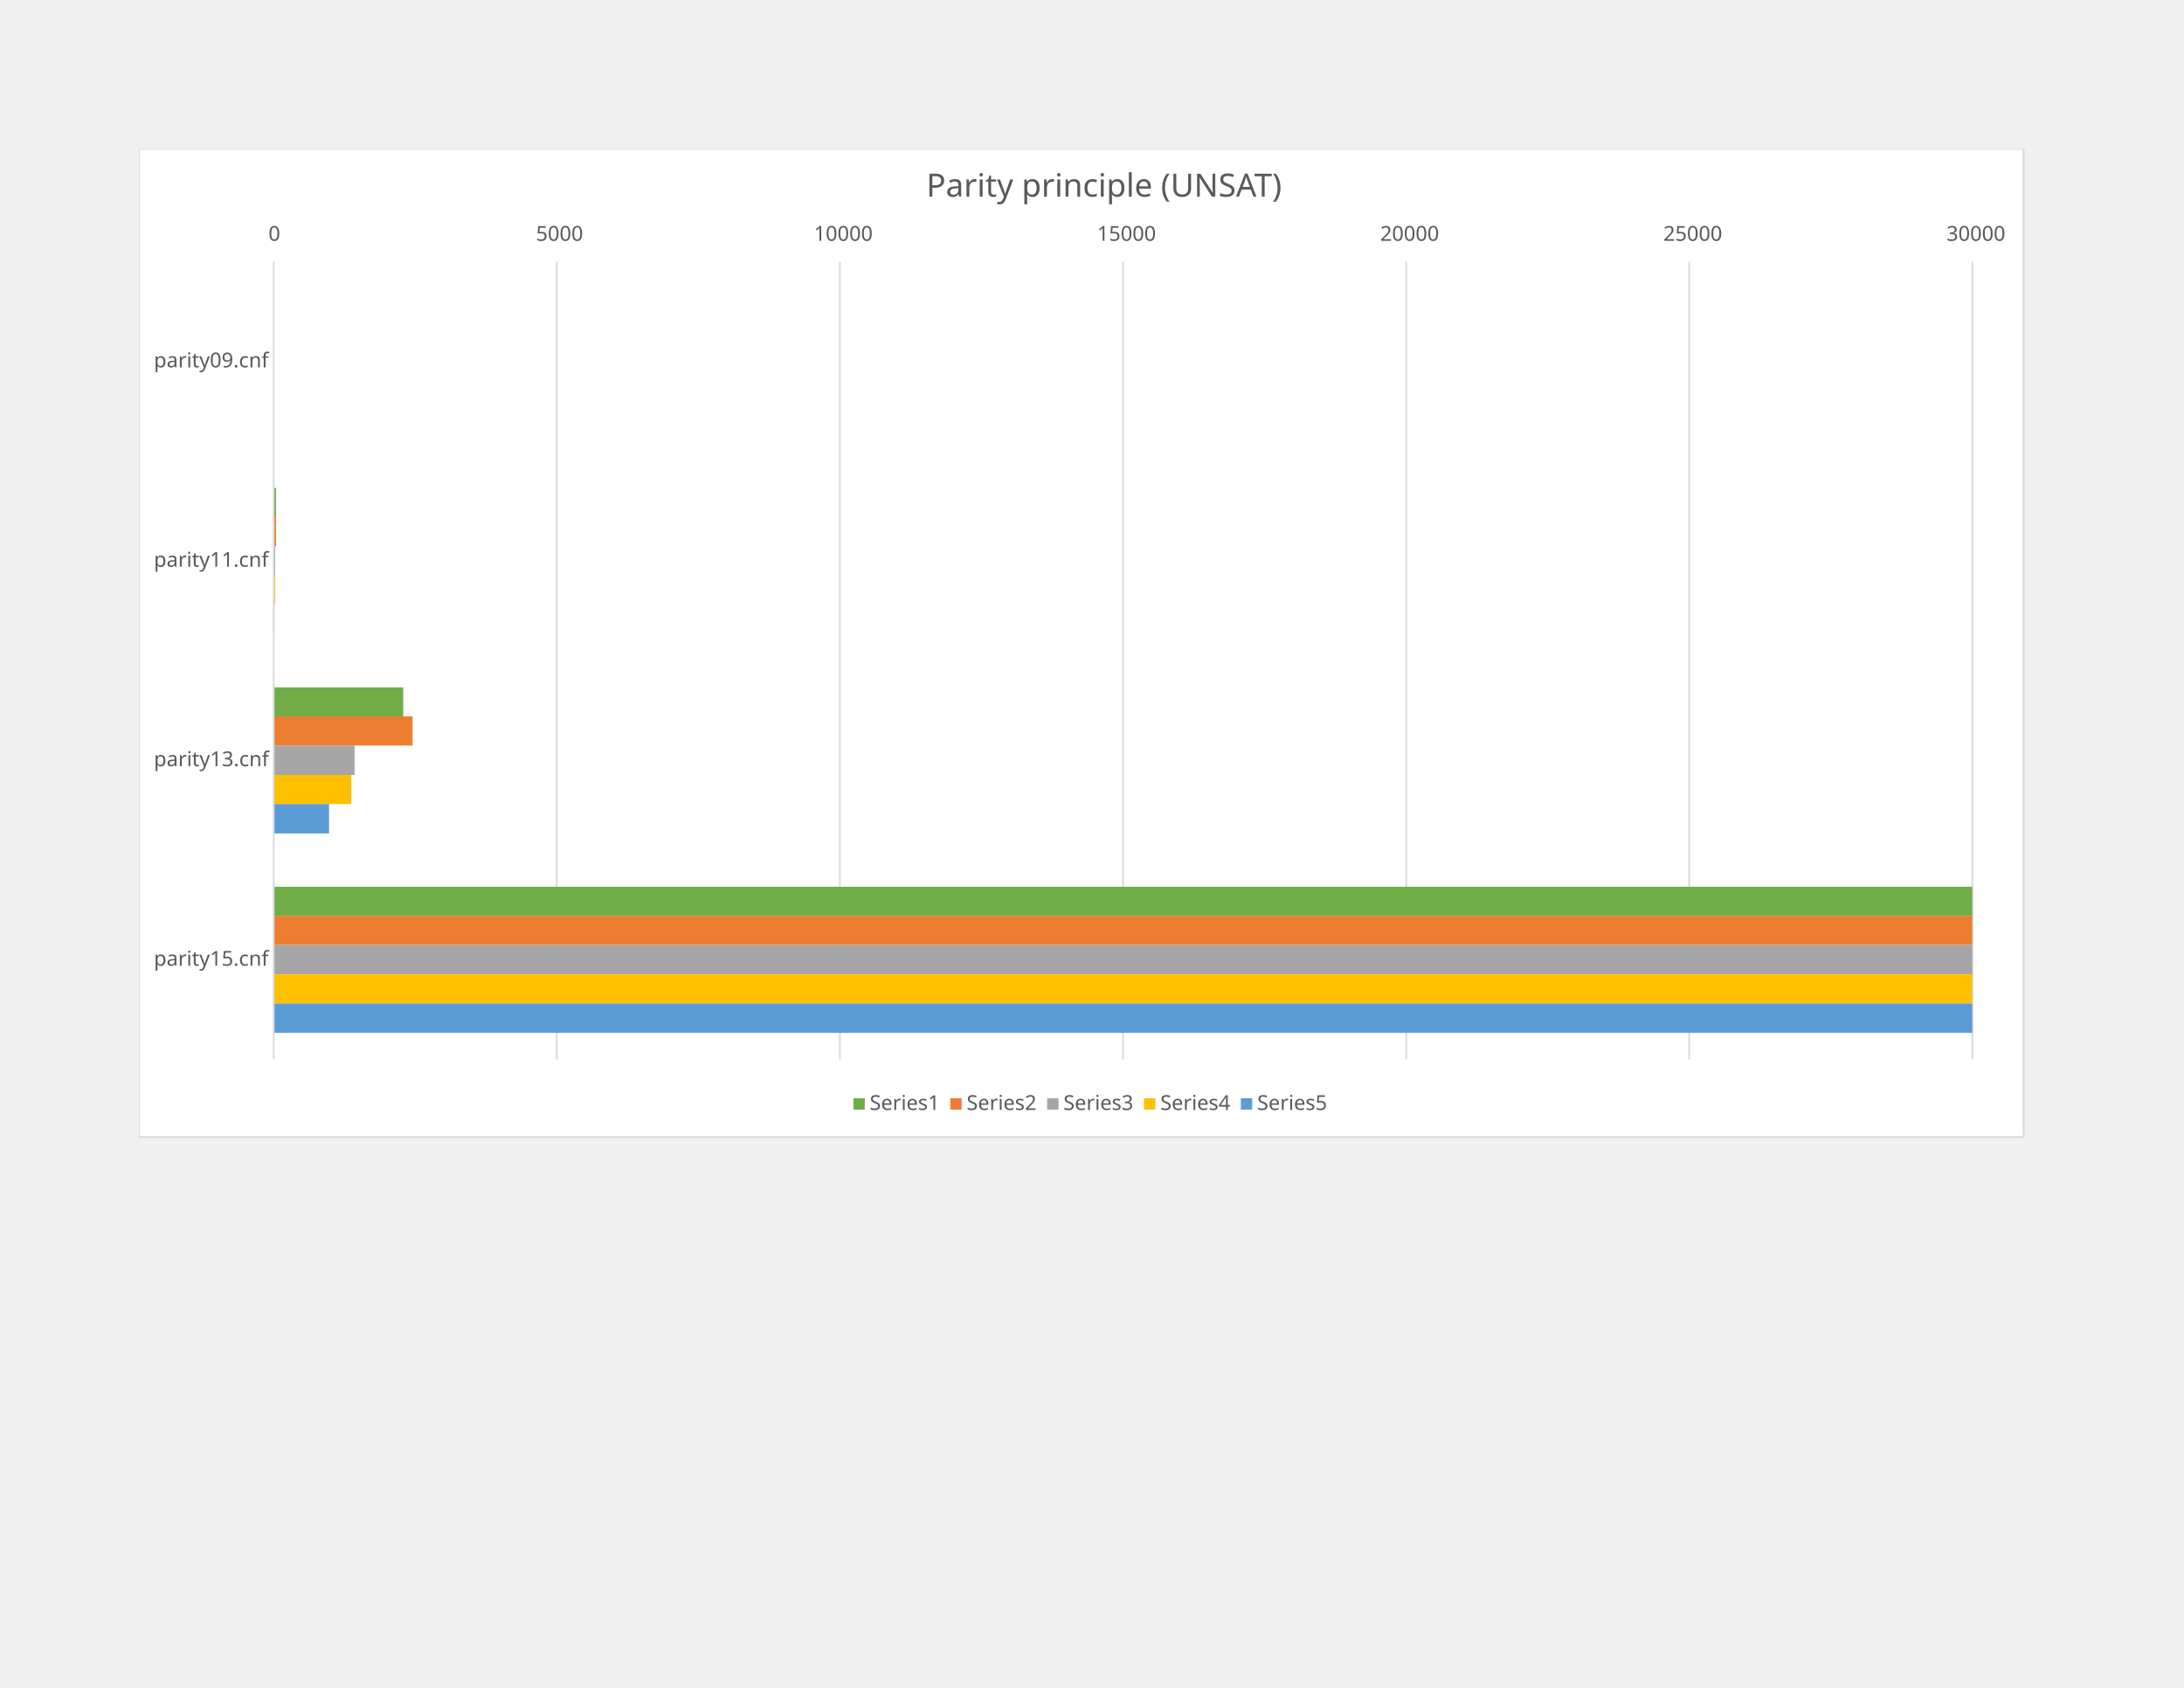
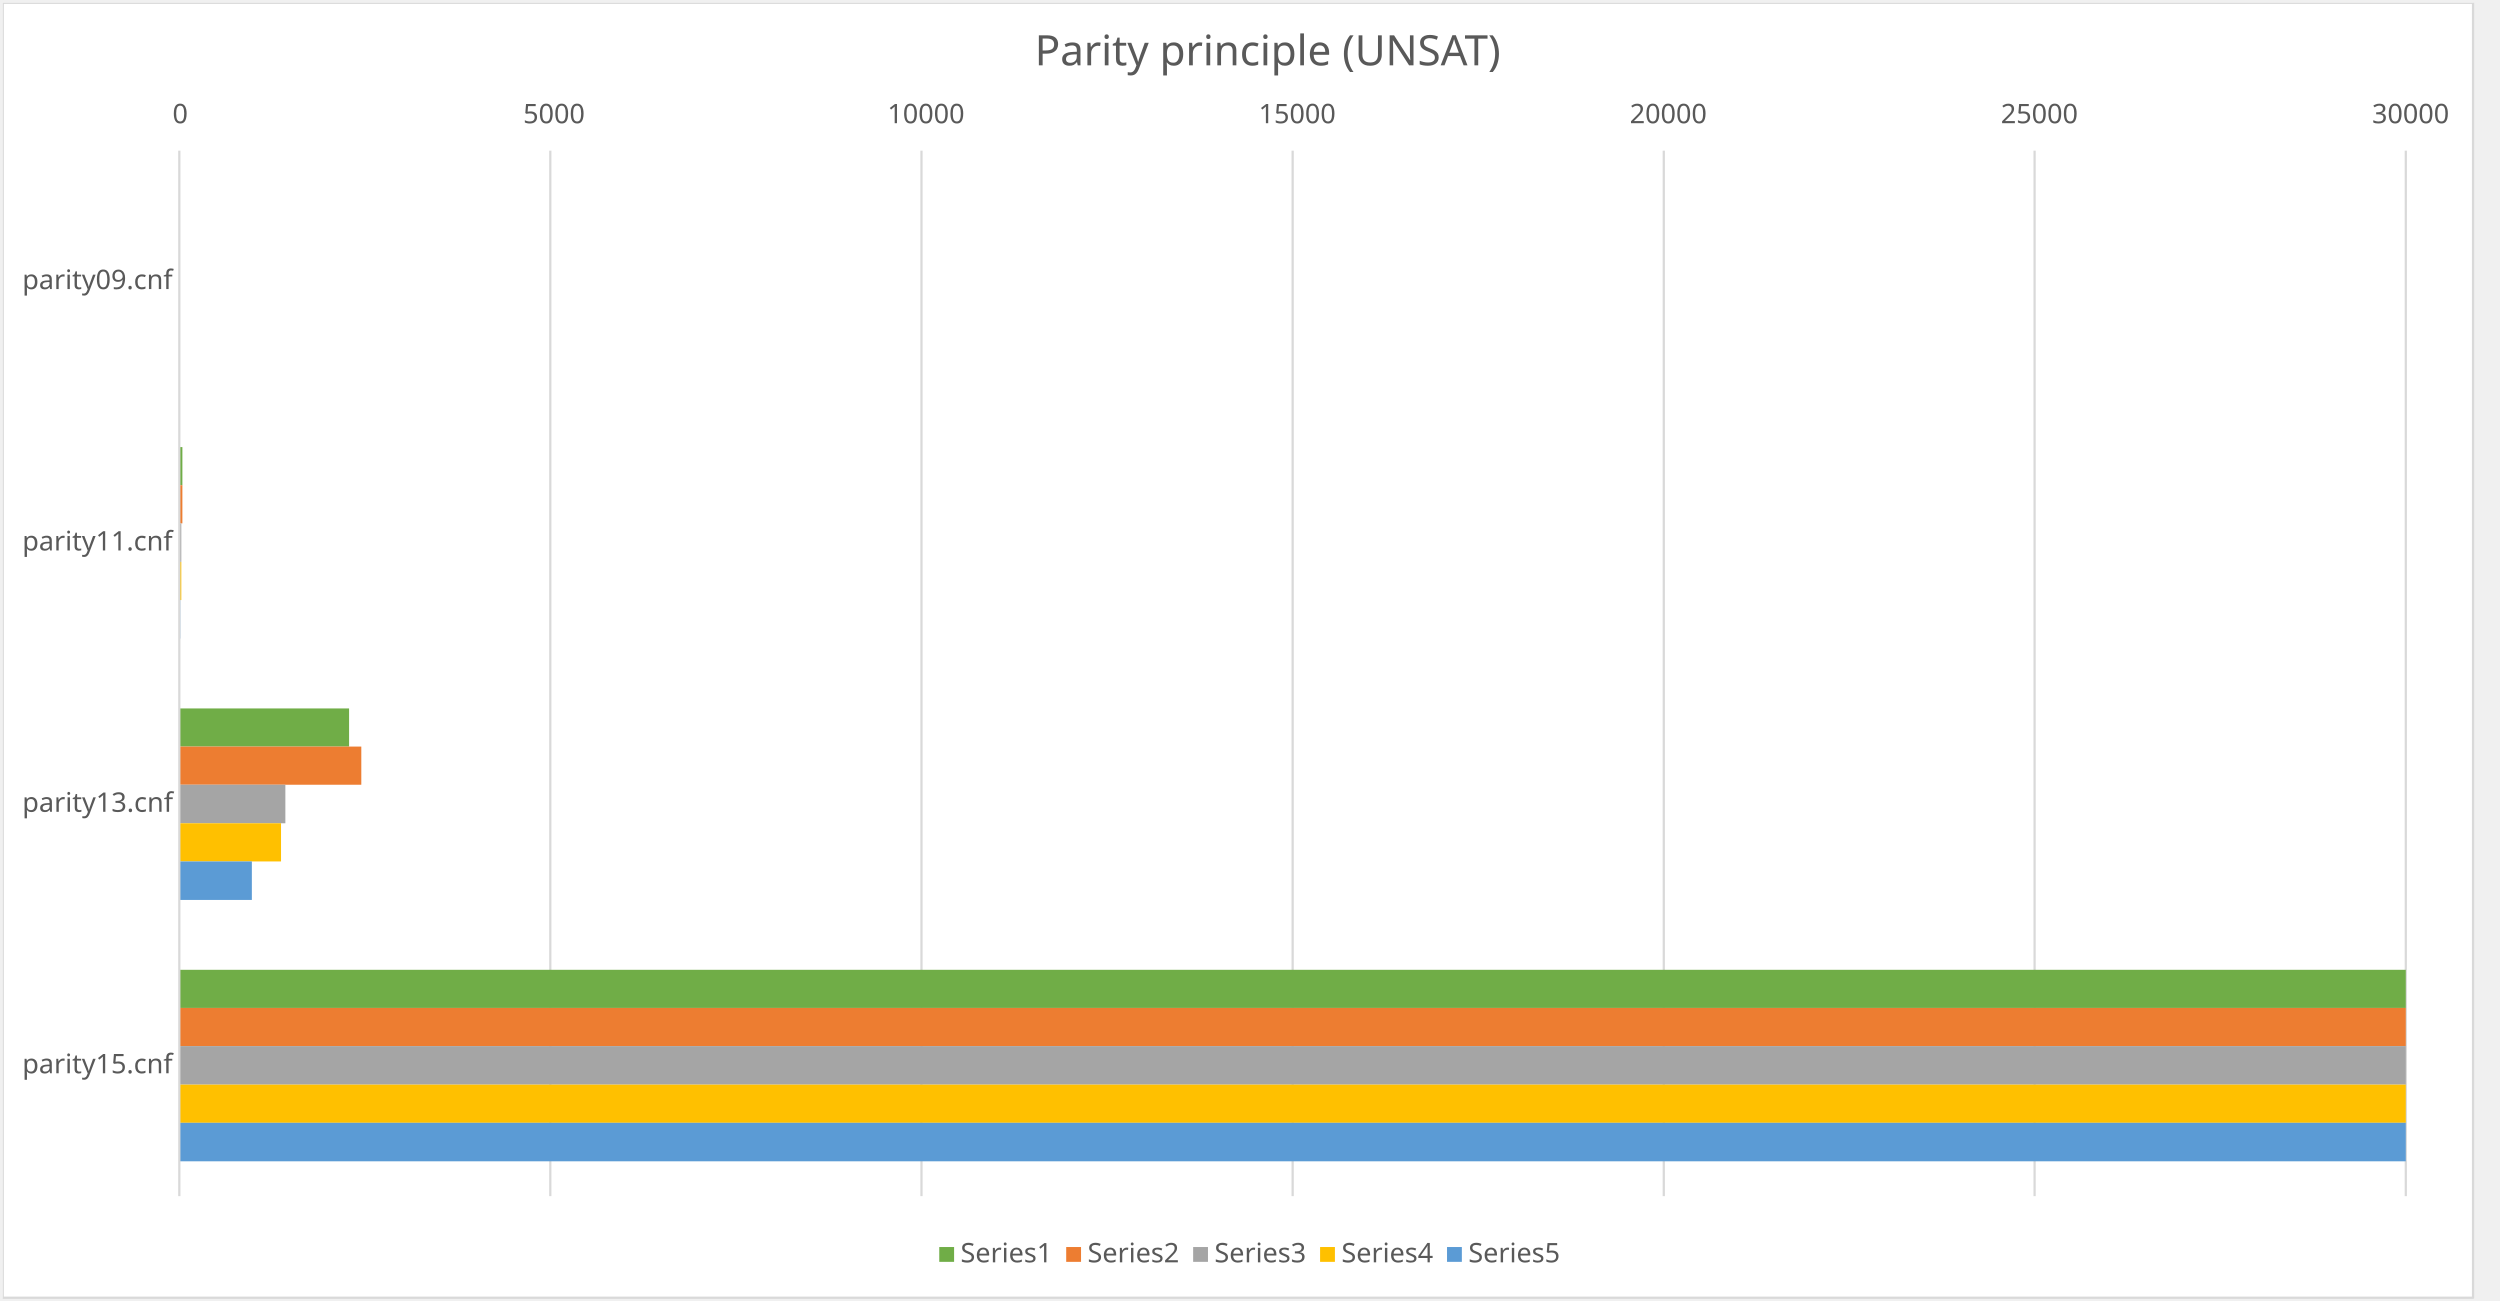
- <svg xmlns="http://www.w3.org/2000/svg" version="1.1" width="792" height="612" viewBox="0 0 792 612">
+ <svg xmlns="http://www.w3.org/2000/svg" version="1.1" viewBox="49.64 53.22 691.66 359.82">
  <defs>
    <clipPath id="clip_1">
      <path transform="matrix(1,0,0,-1,0,612)" d="M50.4 197.04H736.8V558H50.4Z" clip-rule="evenodd" />
    </clipPath>
    <clipPath id="clip_2">
      <path transform="matrix(1,0,0,-1,0,612)" d="M50.4 197.04H736.8V558H50.4Z" clip-rule="evenodd" />
    </clipPath>
    <clipPath id="clip_3">
      <path transform="matrix(1,0,0,-1,0,612)" d="M50.4 199.8H733.8V558H50.4Z" clip-rule="evenodd" />
    </clipPath>
    <clipPath id="clip_4">
      <path transform="matrix(1,0,0,-1,0,612)" d="M50.4 199.8H733.8V558H50.4Z" clip-rule="evenodd" />
    </clipPath>
    <clipPath id="clip_5">
      <path transform="matrix(1,0,0,-1,0,612)" d="M50.4 199.8H733.8V558H50.4Z" clip-rule="evenodd" />
    </clipPath>
    <clipPath id="clip_6">
      <path transform="matrix(1,0,0,-1,0,612)" d="M50.4 199.8H733.8V558H50.4Z" clip-rule="evenodd" />
    </clipPath>
    <clipPath id="clip_7">
      <path transform="matrix(1,0,0,-1,0,612)" d="M50.4 199.8H733.8V558H50.4Z" clip-rule="evenodd" />
    </clipPath>
    <clipPath id="clip_8">
      <path transform="matrix(1,0,0,-1,0,612)" d="M50.4 199.8H733.8V558H50.4Z" clip-rule="evenodd" />
    </clipPath>
    <clipPath id="clip_9">
      <path transform="matrix(1,0,0,-1,0,612)" d="M50.4 199.8H733.8V558H50.4Z" clip-rule="evenodd" />
    </clipPath>
    <clipPath id="clip_10">
      <path transform="matrix(1,0,0,-1,0,612)" d="M50.4 199.8H733.8V558H50.4Z" clip-rule="evenodd" />
    </clipPath>
    <clipPath id="clip_11">
      <path transform="matrix(1,0,0,-1,0,612)" d="M50.4 199.8H733.8V558H50.4Z" clip-rule="evenodd" />
    </clipPath>
    <clipPath id="clip_12">
      <path transform="matrix(1,0,0,-1,0,612)" d="M50.4 199.8H733.8V558H50.4Z" clip-rule="evenodd" />
    </clipPath>
    <clipPath id="clip_13">
      <path transform="matrix(1,0,0,-1,0,612)" d="M50.4 199.8H733.8V558H50.4Z" clip-rule="evenodd" />
    </clipPath>
    <clipPath id="clip_14">
      <path transform="matrix(1,0,0,-1,0,612)" d="M50.4 199.8H733.8V558H50.4Z" clip-rule="evenodd" />
    </clipPath>
    <clipPath id="clip_15">
      <path transform="matrix(1,0,0,-1,0,612)" d="M50.4 199.8H733.8V558H50.4Z" clip-rule="evenodd" />
    </clipPath>
    <clipPath id="clip_16">
      <path transform="matrix(1,0,0,-1,0,612)" d="M50.4 199.8H733.8V558H50.4Z" clip-rule="evenodd" />
    </clipPath>
    <clipPath id="clip_17">
      <path transform="matrix(1,0,0,-1,0,612)" d="M50.4 199.8H733.8V558H50.4Z" clip-rule="evenodd" />
    </clipPath>
    <clipPath id="clip_18">
      <path transform="matrix(1,0,0,-1,0,612)" d="M50.4 199.8H733.8V558H50.4Z" clip-rule="evenodd" />
    </clipPath>
    <clipPath id="clip_19">
      <path transform="matrix(1,0,0,-1,0,612)" d="M50.4 199.8H733.8V558H50.4Z" clip-rule="evenodd" />
    </clipPath>
    <clipPath id="clip_20">
      <path transform="matrix(1,0,0,-1,0,612)" d="M50.4 197.04H736.8V558H50.4Z" clip-rule="evenodd" />
    </clipPath>
  </defs>
  <g>
    <g clip-path="url(#clip_1)">
      <path transform="matrix(1,0,0,-1,0,612)" stroke-width=".14" stroke-linecap="butt" stroke-miterlimit="10" stroke-linejoin="miter" fill="none" stroke="#000000" stroke-opacity="0" d="M50.4 199.74H733.84V558H50.4Z" />
    </g>
    <g clip-path="url(#clip_2)">
      <path transform="matrix(1,0,0,-1,0,612)" d="M50.4 199.74H733.84V558H50.4Z" fill="#ffffff" fill-rule="evenodd" />
    </g>
    <path transform="matrix(1,0,0,-1,0,612)" stroke-width=".623" stroke-linecap="butt" stroke-linejoin="round" fill="none" stroke="#d9d9d9" d="M201.89 517.09V227.86M304.58 517.09V227.86M407.27 517.09V227.86M509.95 517.09V227.86M612.54 517.09V227.86M715.24 517.09V227.86" />
    <path transform="matrix(1,0,0,-1,0,612)" d="M99.249 507.4H99.349V496.85H99.249ZM100.1 435.09H99.249V424.54H100.1ZM146.22 362.78H99.249V352.23H146.22ZM715.23 290.47H99.249V279.92H715.23Z" fill="#70ad47" />
    <path transform="matrix(1,0,0,-1,0,612)" d="M99.249 496.85H99.349V486.19H99.249ZM100.1 424.54H99.249V413.98H100.1ZM149.6 352.23H99.249V341.67H149.6ZM715.23 279.92H99.249V269.36H715.23Z" fill="#ed7d31" />
    <path transform="matrix(1,0,0,-1,0,612)" d="M99.249 486.19H99.349V475.63H99.249ZM99.802 413.98H99.249V403.32H99.802ZM128.59 341.67H99.249V331.01H128.59ZM715.23 269.36H99.249V258.7H715.23Z" fill="#a5a5a5" />
    <path transform="matrix(1,0,0,-1,0,612)" d="M99.802 403.32H99.249V392.76H99.802ZM127.39 331.01H99.249V320.45H127.39ZM715.23 258.7H99.249V248.14H715.23Z" fill="#ffc000" />
    <path transform="matrix(1,0,0,-1,0,612)" d="M99.503 392.76H99.249V382.11H99.503ZM119.32 320.45H99.249V309.8H119.32ZM715.23 248.14H99.249V237.49H715.23Z" fill="#5b9bd5" />
    <path transform="matrix(1,0,0,-1,0,612)" stroke-width=".623" stroke-linecap="butt" stroke-linejoin="round" fill="none" stroke="#d9d9d9" d="M99.249 517.09V227.86" />
    <g clip-path="url(#clip_3)">
      <text fill="#595959" xml:space="preserve" transform="matrix(1 0 -0 1 0 612)" font-size="7.464" font-family="Calibri">
        <tspan y="-524.69" x="97.368">0</tspan>
      </text>
    </g>
    <g clip-path="url(#clip_4)">
      <text fill="#595959" xml:space="preserve" transform="matrix(1 0 -0 1 0 612)" font-size="7.464" font-family="Calibri">
        <tspan y="-524.69" x="194.38 198.172 201.964 205.756">5000</tspan>
      </text>
    </g>
    <g clip-path="url(#clip_5)">
      <text fill="#595959" xml:space="preserve" transform="matrix(1 0 -0 1 0 612)" font-size="7.464" font-family="Calibri">
        <tspan y="-524.69" x="295.15 298.942 302.734 306.526 310.318">10000</tspan>
      </text>
    </g>
    <g clip-path="url(#clip_6)">
      <text fill="#595959" xml:space="preserve" transform="matrix(1 0 -0 1 0 612)" font-size="7.464" font-family="Calibri">
        <tspan y="-524.69" x="397.85 401.642 405.434 409.226 413.018">15000</tspan>
      </text>
    </g>
    <g clip-path="url(#clip_7)">
      <text fill="#595959" xml:space="preserve" transform="matrix(1 0 -0 1 0 612)" font-size="7.464" font-family="Calibri">
        <tspan y="-524.69" x="500.52 504.312 508.104 511.896 515.688">20000</tspan>
      </text>
    </g>
    <g clip-path="url(#clip_8)">
      <text fill="#595959" xml:space="preserve" transform="matrix(1 0 -0 1 0 612)" font-size="7.464" font-family="Calibri">
        <tspan y="-524.69" x="603.19 606.982 610.774 614.566 618.358">25000</tspan>
      </text>
    </g>
    <g clip-path="url(#clip_9)">
      <text fill="#595959" xml:space="preserve" transform="matrix(1 0 -0 1 0 612)" font-size="7.464" font-family="Calibri">
        <tspan y="-524.69" x="705.89 709.682 713.474 717.266 721.058">30000</tspan>
      </text>
    </g>
    <g clip-path="url(#clip_10)">
      <text fill="#595959" xml:space="preserve" transform="matrix(1 0 -0 1 0 612)" font-size="7.464" font-family="Calibri">
        <tspan y="-478.8" x="55.8 59.689 63.279 65.959 67.675 70.176 73.557 77.341 81.125 83.006 86.119 90.097">parity09.cnf</tspan>
      </text>
    </g>
    <g clip-path="url(#clip_11)">
      <text fill="#595959" xml:space="preserve" transform="matrix(1 0 -0 1 0 612)" font-size="7.464" font-family="Calibri">
        <tspan y="-406.49" x="55.8 59.689 63.279 65.959 67.675 70.176 73.557 77.341 81.125 83.006 86.119 90.097">parity11.cnf</tspan>
      </text>
    </g>
    <g clip-path="url(#clip_12)">
      <text fill="#595959" xml:space="preserve" transform="matrix(1 0 -0 1 0 612)" font-size="7.488" font-family="Calibri">
        <tspan y="-334.18" x="55.8 59.686 63.273 65.969 67.691 70.169 73.562 77.358 81.154 83.041 86.126 90.103">parity13.cnf</tspan>
      </text>
    </g>
    <g clip-path="url(#clip_13)">
      <text fill="#595959" xml:space="preserve" transform="matrix(1 0 -0 1 0 612)" font-size="7.464" font-family="Calibri">
        <tspan y="-261.84" x="55.8 59.689 63.279 65.959 67.675 70.176 73.557 77.341 81.125 83.006 86.119 90.097">parity15.cnf</tspan>
      </text>
    </g>
    <g clip-path="url(#clip_14)">
      <text fill="#595959" xml:space="preserve" transform="matrix(1 0 -0 1 0 612)" font-size="11.64" font-family="Calibri">
        <tspan y="-540.7" x="335.93 341.692 347.267 351.33 354.007 357.906 363.179 365.67 371.746 375.809 378.486 384.597 389.462 392.139 398.25 400.928 406.666 409.343 412.824 420.297 427.816 433.159 439.002 444.671">Parity principle (UNSAT)</tspan>
      </text>
    </g>
    <path transform="matrix(1,0,0,-1,0,612)" d="M309.5 209.67H313.603V213.773H309.5Z" fill="#70ad47" fill-rule="evenodd" />
    <g clip-path="url(#clip_15)">
      <text fill="#595959" xml:space="preserve" transform="matrix(1 0 -0 1 0 612)" font-size="7.464" font-family="Calibri">
        <tspan y="-209.54" x="315.38 318.806 322.575 325.18 326.875 330.659 333.577">Series1</tspan>
      </text>
    </g>
    <path transform="matrix(1,0,0,-1,0,612)" d="M344.62 209.67H348.723V213.773H344.62Z" fill="#ed7d31" fill-rule="evenodd" />
    <g clip-path="url(#clip_16)">
      <text fill="#595959" xml:space="preserve" transform="matrix(1 0 -0 1 0 612)" font-size="7.464" font-family="Calibri">
        <tspan y="-209.54" x="350.52 353.901 357.685 360.29 361.955 365.739 368.62">Series2</tspan>
      </text>
    </g>
    <path transform="matrix(1,0,0,-1,0,612)" d="M379.74 209.67H383.843V213.773H379.74Z" fill="#a5a5a5" fill-rule="evenodd" />
    <g clip-path="url(#clip_17)">
      <text fill="#595959" xml:space="preserve" transform="matrix(1 0 -0 1 0 612)" font-size="7.464" font-family="Calibri">
        <tspan y="-209.54" x="385.63 389.011 392.795 395.4 397.095 400.879 403.797">Series3</tspan>
      </text>
    </g>
    <path transform="matrix(1,0,0,-1,0,612)" d="M414.86 209.67H418.963V213.773H414.86Z" fill="#ffc000" fill-rule="evenodd" />
    <g clip-path="url(#clip_18)">
      <text fill="#595959" xml:space="preserve" transform="matrix(1 0 -0 1 0 612)" font-size="7.464" font-family="Calibri">
        <tspan y="-209.54" x="420.77 424.151 427.935 430.54 432.205 435.989 438.87">Series4</tspan>
      </text>
    </g>
    <path transform="matrix(1,0,0,-1,0,612)" d="M449.98 209.67H454.083V213.773H449.98Z" fill="#5b9bd5" fill-rule="evenodd" />
    <g clip-path="url(#clip_19)">
      <text fill="#595959" xml:space="preserve" transform="matrix(1 0 -0 1 0 612)" font-size="7.464" font-family="Calibri">
        <tspan y="-209.54" x="455.88 459.261 463.045 465.65 467.345 471.129 474.047">Series5</tspan>
      </text>
    </g>
    <g clip-path="url(#clip_20)">
      <path transform="matrix(1,0,0,-1,0,612)" stroke-width=".623" stroke-linecap="butt" stroke-linejoin="round" fill="none" stroke="#d9d9d9" d="M50.4 199.74H733.84V558H50.4Z" />
    </g>
  </g>
</svg>
